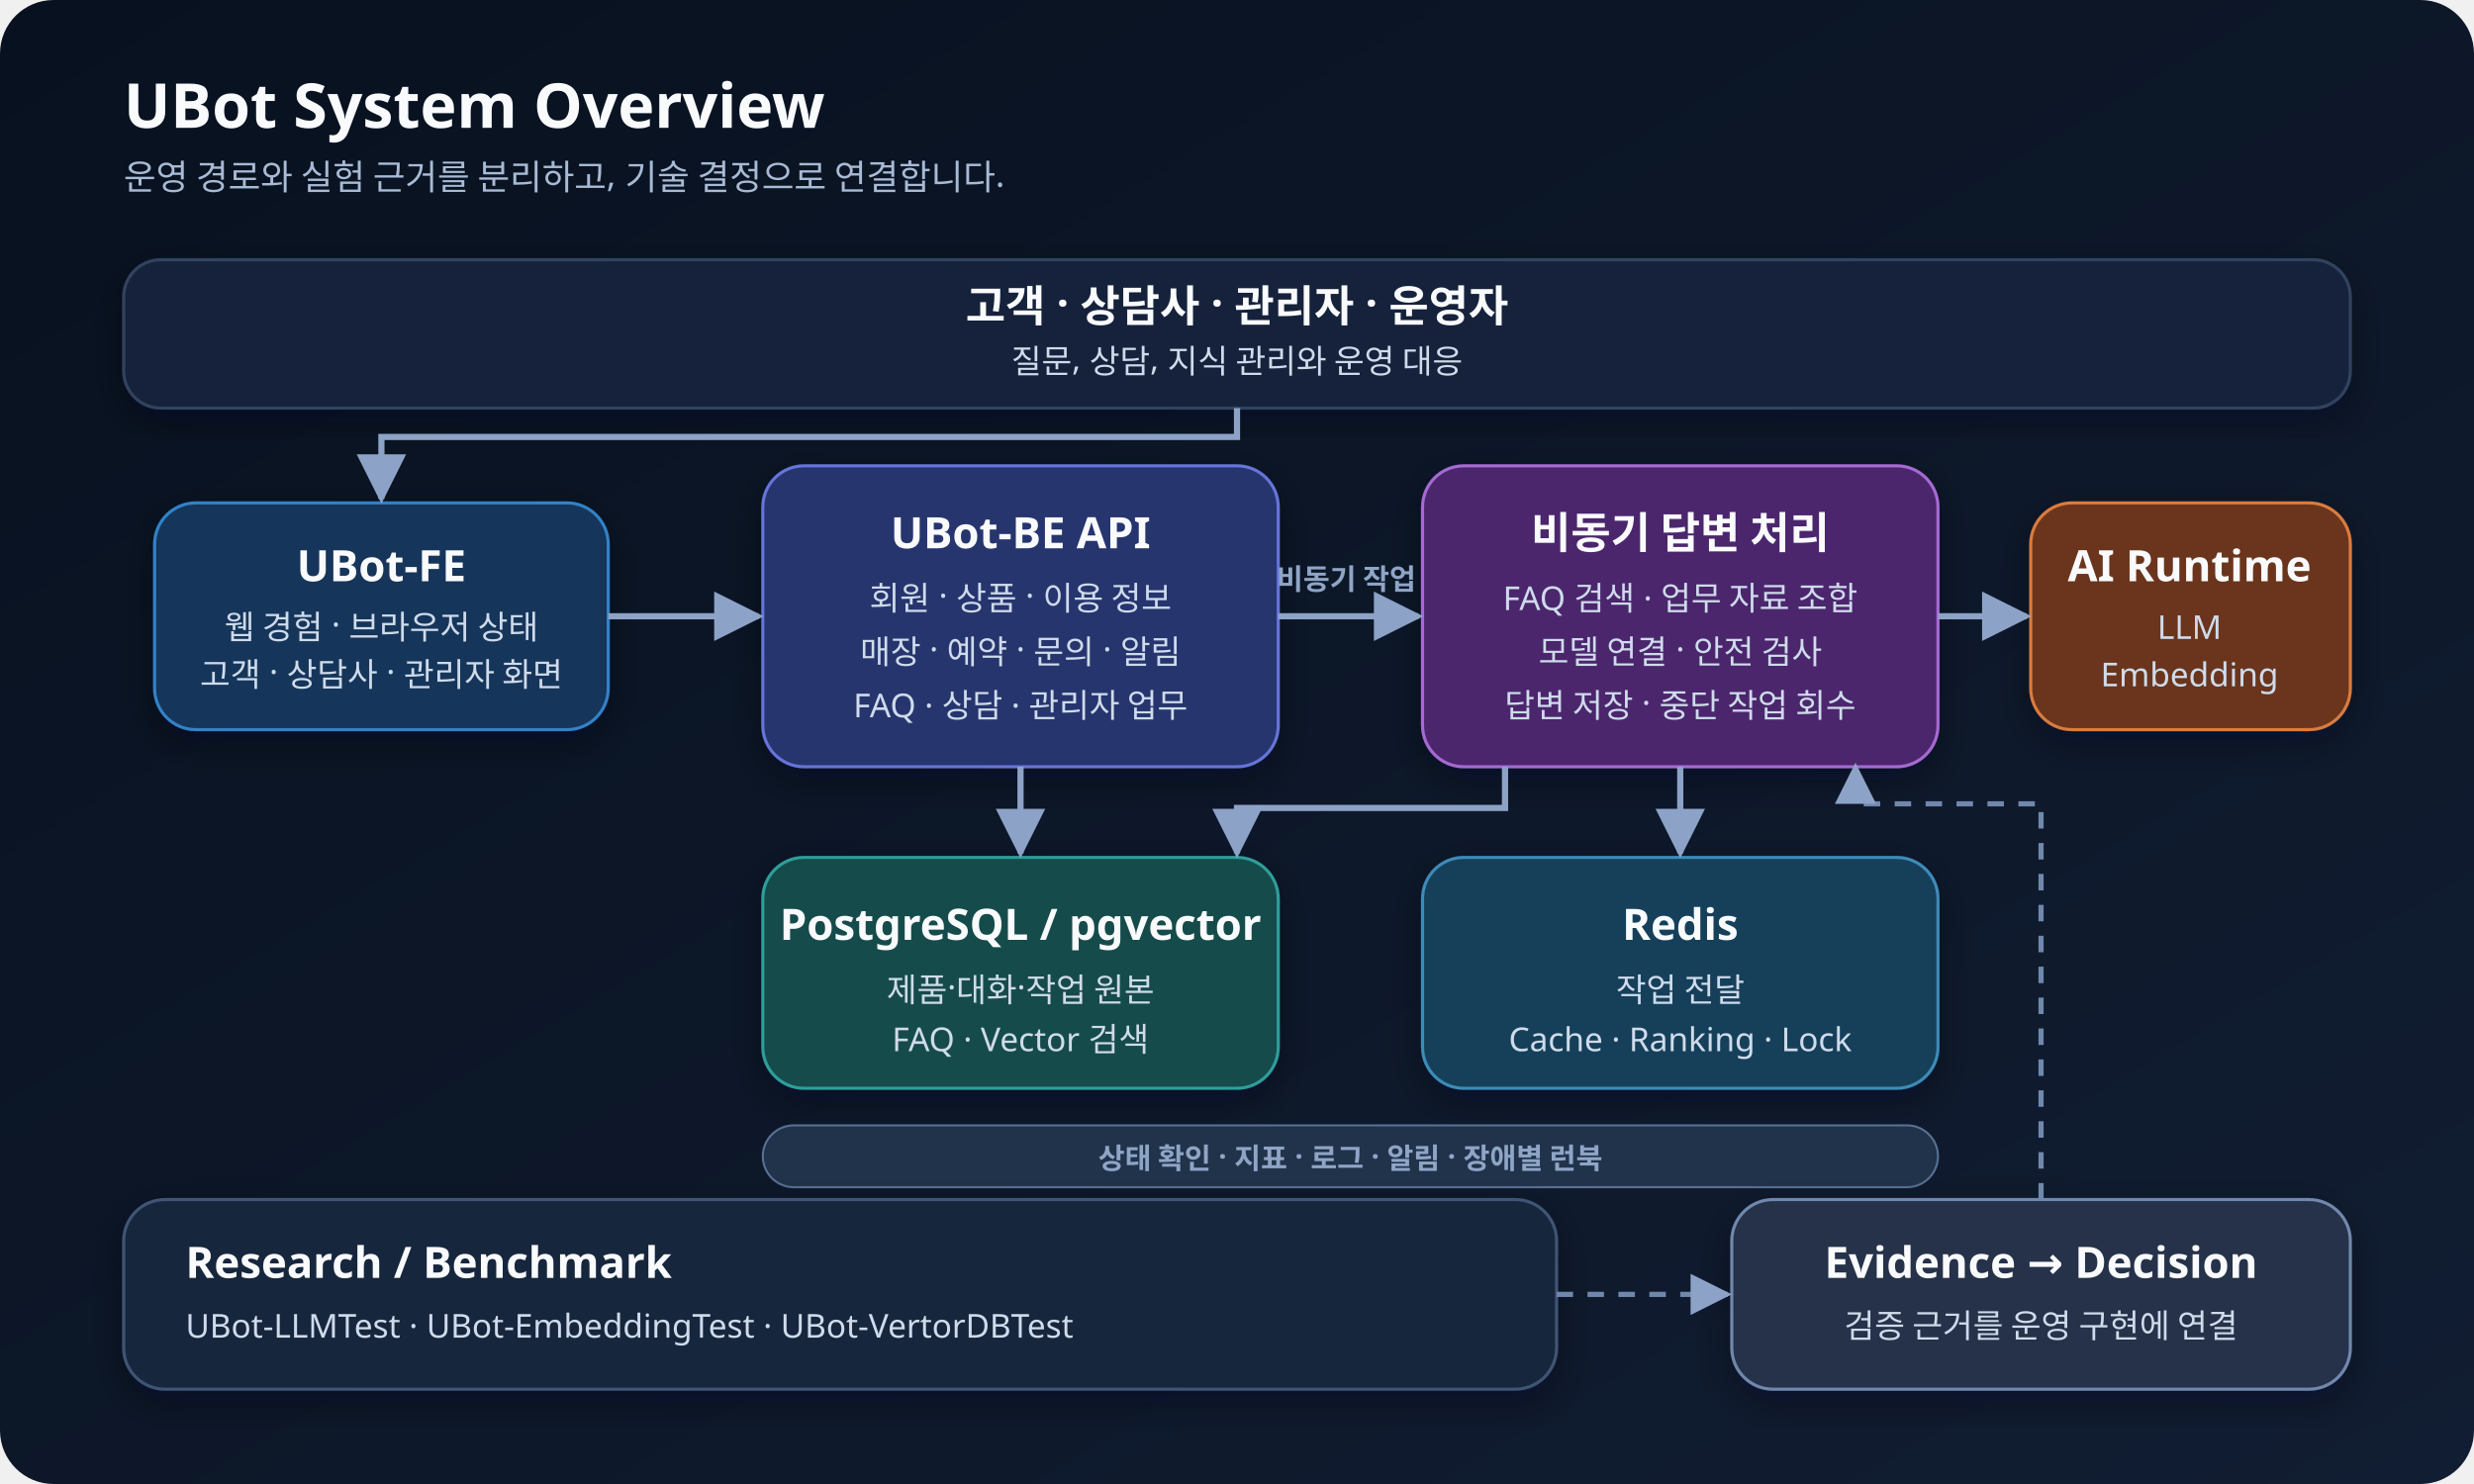
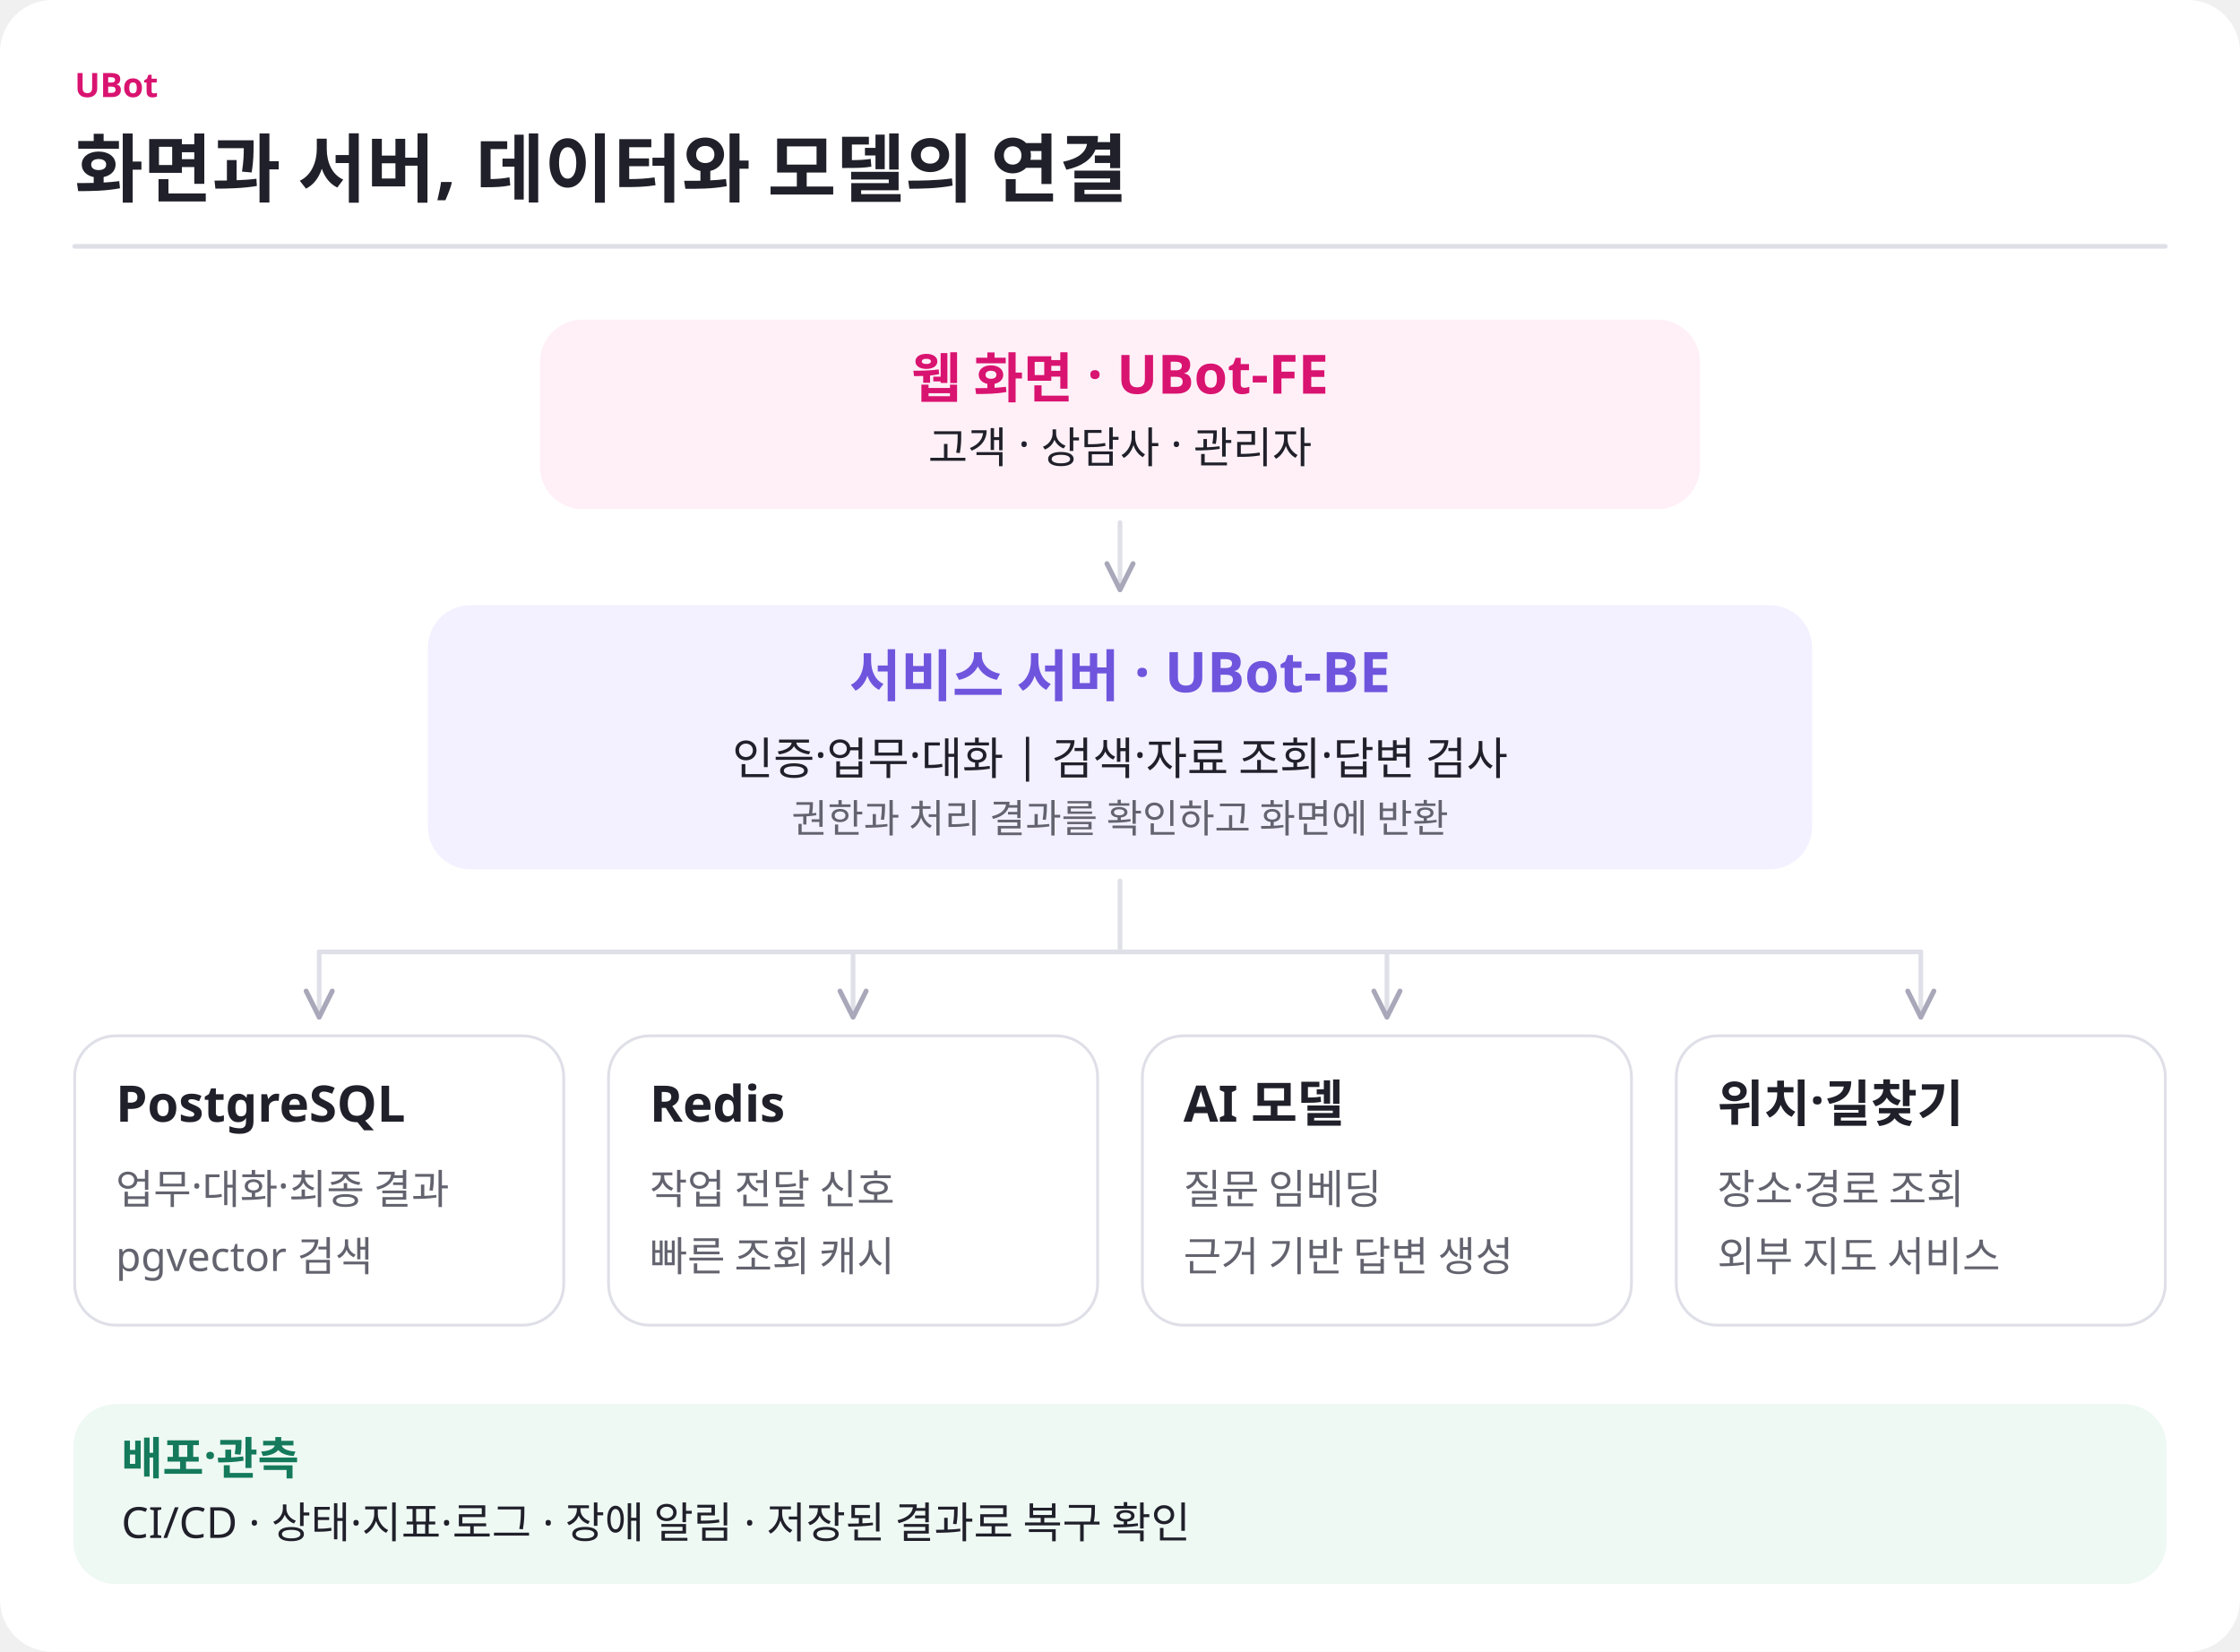
- <svg xmlns="http://www.w3.org/2000/svg" width="1200" height="720" viewBox="0 0 1200 720" role="img" aria-labelledby="title desc">
+ <svg xmlns="http://www.w3.org/2000/svg" width="1200" height="885" viewBox="0 0 1200 885" role="img" aria-labelledby="title desc">
  <defs>
-     <linearGradient id="bg" x1="0" y1="0" x2="1" y2="1">
-       <stop offset="0" stop-color="#08111f" />
-       <stop offset="1" stop-color="#111d32" />
-     </linearGradient>
-     <filter id="shadow" x="-20%" y="-20%" width="140%" height="140%">
-       <feDropShadow dx="0" dy="6" stdDeviation="9" flood-color="#020617" flood-opacity="0.38" />
-     </filter>
-     <marker id="arrow" viewBox="0 0 10 10" refX="9" refY="5" markerWidth="8" markerHeight="8" orient="auto-start-reverse">
-       <path d="M 0 0 L 10 5 L 0 10 z" fill="#8ca3c7" />
+     <marker id="arrow" viewBox="0 0 10 10" refX="9" refY="5" markerWidth="7" markerHeight="7" orient="auto-start-reverse">
+       <path d="M1 1 L9 5 L1 9" fill="none" stroke="#A8A8BA" stroke-width="1.5" stroke-linecap="round" stroke-linejoin="round" />
    </marker>
-     <style>
-       .title { fill:#f8fafc; font:700 30px 'Pretendard','Noto Sans KR','Segoe UI',sans-serif; }
-       .subtitle { fill:#a8bad4; font:500 17px 'Pretendard','Noto Sans KR','Segoe UI',sans-serif; }
-       .card-title { fill:#f8fafc; font:700 21px 'Pretendard','Noto Sans KR','Segoe UI',sans-serif; }
-       .card-body { fill:#cfdbeb; font:500 16px 'Pretendard','Noto Sans KR','Segoe UI',sans-serif; }
-       .label { fill:#8fa5c6; font:600 14px 'Pretendard','Noto Sans KR','Segoe UI',sans-serif; }
-       .line { stroke:#8ca3c7; stroke-width:3; fill:none; marker-end:url(#arrow); }
-       .dash { stroke:#7188ad; stroke-width:2.5; fill:none; stroke-dasharray:8 7; marker-end:url(#arrow); }
-       .card { stroke-width:1.5; filter:url(#shadow); }
-     </style>
  </defs>
-   <rect width="1200" height="720" rx="26" fill="url(#bg)" />
-   <text x="60" y="62" class="title">UBot System Overview</text>
-   <text x="60" y="92" class="subtitle">운영 경로와 실험 근거를 분리하고, 기술 결정으로 연결합니다.</text>
-   <rect x="60" y="126" width="1080" height="72" rx="18" fill="#17243a" stroke="#30435f" class="card" />
-   <text x="600" y="156" text-anchor="middle" class="card-title">고객 · 상담사 · 관리자 · 운영자</text>
-   <text x="600" y="181" text-anchor="middle" class="card-body">질문, 상담, 지식 관리와 운영 대응</text>
-   <rect x="75" y="244" width="220" height="110" rx="20" fill="#12345a" stroke="#3282c8" class="card" />
-   <text x="185" y="282" text-anchor="middle" class="card-title">UBot-FE</text>
-   <text x="185" y="310" text-anchor="middle" class="card-body">웹 경험 · 브라우저 상태</text>
-   <text x="185" y="333" text-anchor="middle" class="card-body">고객 · 상담사 · 관리자 화면</text>
-   <rect x="370" y="226" width="250" height="146" rx="20" fill="#28356e" stroke="#6574d9" class="card" />
-   <text x="495" y="266" text-anchor="middle" class="card-title">UBot-BE API</text>
-   <text x="495" y="296" text-anchor="middle" class="card-body">회원 · 상품 · 이용 정보</text>
-   <text x="495" y="322" text-anchor="middle" class="card-body">매장 · 예약 · 문의 · 알림</text>
-   <text x="495" y="348" text-anchor="middle" class="card-body">FAQ · 상담 · 관리자 업무</text>
-   <rect x="690" y="226" width="250" height="146" rx="20" fill="#4c286d" stroke="#a66ad2" class="card" />
-   <text x="815" y="266" text-anchor="middle" class="card-title">비동기 답변 처리</text>
-   <text x="815" y="296" text-anchor="middle" class="card-body">FAQ 검색 · 업무 자료 조합</text>
-   <text x="815" y="322" text-anchor="middle" class="card-body">모델 연결 · 안전 검사</text>
-   <text x="815" y="348" text-anchor="middle" class="card-body">답변 저장 · 중단 작업 회수</text>
-   <rect x="985" y="244" width="155" height="110" rx="20" fill="#6b361d" stroke="#da7b3e" class="card" />
-   <text x="1062" y="282" text-anchor="middle" class="card-title">AI Runtime</text>
-   <text x="1062" y="310" text-anchor="middle" class="card-body">LLM</text>
-   <text x="1062" y="333" text-anchor="middle" class="card-body">Embedding</text>
-   <path d="M 600 198 V 212 H 185 V 242" class="line" />
-   <path d="M 295 299 H 368" class="line" />
-   <path d="M 620 299 H 688" class="line" />
-   <path d="M 940 299 H 983" class="line" />
-   <text x="653" y="286" text-anchor="middle" class="label">비동기 작업</text>
-   <rect x="370" y="416" width="250" height="112" rx="20" fill="#124c4b" stroke="#2f9e9a" class="card" />
-   <text x="495" y="456" text-anchor="middle" class="card-title">PostgreSQL / pgvector</text>
-   <text x="495" y="486" text-anchor="middle" class="card-body">제품·대화·작업 원본</text>
-   <text x="495" y="510" text-anchor="middle" class="card-body">FAQ · Vector 검색</text>
-   <rect x="690" y="416" width="250" height="112" rx="20" fill="#16415a" stroke="#3d8bb8" class="card" />
-   <text x="815" y="456" text-anchor="middle" class="card-title">Redis</text>
-   <text x="815" y="486" text-anchor="middle" class="card-body">작업 전달</text>
-   <text x="815" y="510" text-anchor="middle" class="card-body">Cache · Ranking · Lock</text>
-   <path d="M 495 372 V 414" class="line" />
-   <path d="M 815 372 V 414" class="line" />
-   <path d="M 730 372 V 392 H 600 V 414" class="line" />
-   <rect x="370" y="546" width="570" height="30" rx="15" fill="#21334b" stroke="#587093" />
-   <text x="655" y="567" text-anchor="middle" class="label">상태 확인 · 지표 · 로그 · 알림 · 장애별 런북</text>
-   <rect x="60" y="582" width="695" height="92" rx="20" fill="#18263c" stroke="#405574" class="card" />
-   <text x="90" y="620" class="card-title">Research / Benchmark</text>
-   <text x="90" y="649" class="card-body">UBot-LLMTest · UBot-EmbeddingTest · UBot-VertorDBTest</text>
-   <rect x="840" y="582" width="300" height="92" rx="20" fill="#27334a" stroke="#7188ad" class="card" />
-   <text x="990" y="620" text-anchor="middle" class="card-title">Evidence → Decision</text>
-   <text x="990" y="649" text-anchor="middle" class="card-body">검증 근거를 운영 구현에 연결</text>
-   <path d="M 755 628 H 838" class="dash" />
-   <path d="M 990 582 V 390 H 900 V 372" class="dash" />
+   <rect width="1200" height="885" rx="28" fill="#FFFFFF" />
+   <g font-family="'SUITE','Malgun Gothic','Noto Sans KR','Apple SD Gothic Neo',sans-serif">
+     <text x="40" y="52" font-size="18" fill="#D91370" font-weight="750" text-anchor="start">UBot</text>
+     <text x="40" y="105" font-size="40" fill="#20202A" font-weight="750" text-anchor="start">화면과 서버, 데이터와 모델의 연결</text>
+     <path d="M40 132 L1160 132" fill="none" stroke="#DFDFE8" stroke-width="2.5" stroke-linecap="round" />
+     <rect x="290" y="172" width="620" height="100" rx="22" fill="#FFF0F7" stroke="#FFF0F7" stroke-width="1.5" />
+     <text x="600" y="213" font-size="29" fill="#D91370" font-weight="750" text-anchor="middle">웹 화면 · UBot-FE</text>
+     <text x="600" y="248" font-size="23" fill="#20202A" font-weight="500" text-anchor="middle">고객 · 상담사 · 관리자</text>
+     <path d="M600 280 L600 316" fill="none" stroke="#DFDFE8" stroke-width="2.5" stroke-linecap="round" marker-end="url(#arrow)" />
+     <rect x="230" y="325" width="740" height="140" rx="22" fill="#F3F0FF" stroke="#F3F0FF" stroke-width="1.5" />
+     <text x="600" y="373" font-size="30" fill="#6F55DD" font-weight="750" text-anchor="middle">서비스 서버 · UBot-BE</text>
+     <text x="600" y="415" font-size="24" fill="#20202A" font-weight="500" text-anchor="middle">인증·업무·대화   |   검색·자료 조회·답변 검사</text>
+     <text x="600" y="446" font-size="21" fill="#63636F" font-weight="500" text-anchor="middle">권한과 처리 결과를 확인하고 화면에 반환</text>
+     <path d="M600 472 L600 508" fill="none" stroke="#DFDFE8" stroke-width="2.5" stroke-linecap="round" />
+     <path d="M171 510 L1029 510" fill="none" stroke="#DFDFE8" stroke-width="2.5" stroke-linecap="round" />
+     <path d="M171 510 L171 545" fill="none" stroke="#DFDFE8" stroke-width="2.5" stroke-linecap="round" marker-end="url(#arrow)" />
+     <rect x="40" y="555" width="262" height="155" rx="22" fill="#FFF" stroke="#DFDFE8" stroke-width="1.5" />
+     <text x="62" y="601" font-size="27" fill="#20202A" font-weight="750" text-anchor="start">PostgreSQL</text>
+     <text x="62" y="645" font-size="22" fill="#63636F" font-weight="500" text-anchor="start">업무·대화·최종 결과</text>
+     <text x="62" y="681" font-size="22" fill="#63636F" font-weight="500" text-anchor="start">pgvector 검색</text>
+     <path d="M457 510 L457 545" fill="none" stroke="#DFDFE8" stroke-width="2.5" stroke-linecap="round" marker-end="url(#arrow)" />
+     <rect x="326" y="555" width="262" height="155" rx="22" fill="#FFF" stroke="#DFDFE8" stroke-width="1.5" />
+     <text x="348" y="601" font-size="27" fill="#20202A" font-weight="750" text-anchor="start">Redis</text>
+     <text x="348" y="645" font-size="22" fill="#63636F" font-weight="500" text-anchor="start">작업 전달 신호</text>
+     <text x="348" y="681" font-size="22" fill="#63636F" font-weight="500" text-anchor="start">빠른 조회 캐시</text>
+     <path d="M743 510 L743 545" fill="none" stroke="#DFDFE8" stroke-width="2.5" stroke-linecap="round" marker-end="url(#arrow)" />
+     <rect x="612" y="555" width="262" height="155" rx="22" fill="#FFF" stroke="#DFDFE8" stroke-width="1.5" />
+     <text x="634" y="601" font-size="27" fill="#20202A" font-weight="750" text-anchor="start">AI 모델</text>
+     <text x="634" y="645" font-size="22" fill="#63636F" font-weight="500" text-anchor="start">질문 임베딩</text>
+     <text x="634" y="681" font-size="22" fill="#63636F" font-weight="500" text-anchor="start">근거 기반 답변 생성</text>
+     <path d="M1029 510 L1029 545" fill="none" stroke="#DFDFE8" stroke-width="2.5" stroke-linecap="round" marker-end="url(#arrow)" />
+     <rect x="898" y="555" width="262" height="155" rx="22" fill="#FFF" stroke="#DFDFE8" stroke-width="1.5" />
+     <text x="920" y="601" font-size="27" fill="#20202A" font-weight="750" text-anchor="start">위치·길찾기</text>
+     <text x="920" y="645" font-size="22" fill="#63636F" font-weight="500" text-anchor="start">장소·경로 조회</text>
+     <text x="920" y="681" font-size="22" fill="#63636F" font-weight="500" text-anchor="start">외부 지도 서비스</text>
+     <rect x="40" y="753" width="1120" height="95" rx="22" fill="#EFF9F4" stroke="#EFF9F4" stroke-width="1.5" />
+     <text x="65" y="790" font-size="24" fill="#147A5B" font-weight="750" text-anchor="start">배포·관측</text>
+     <text x="65" y="824" font-size="23" fill="#20202A" font-weight="500" text-anchor="start">CI/CD · 상태·지표·로그 · 장애 알림 · 저장된 결과로 복구 확인</text>
+   </g>
</svg>
